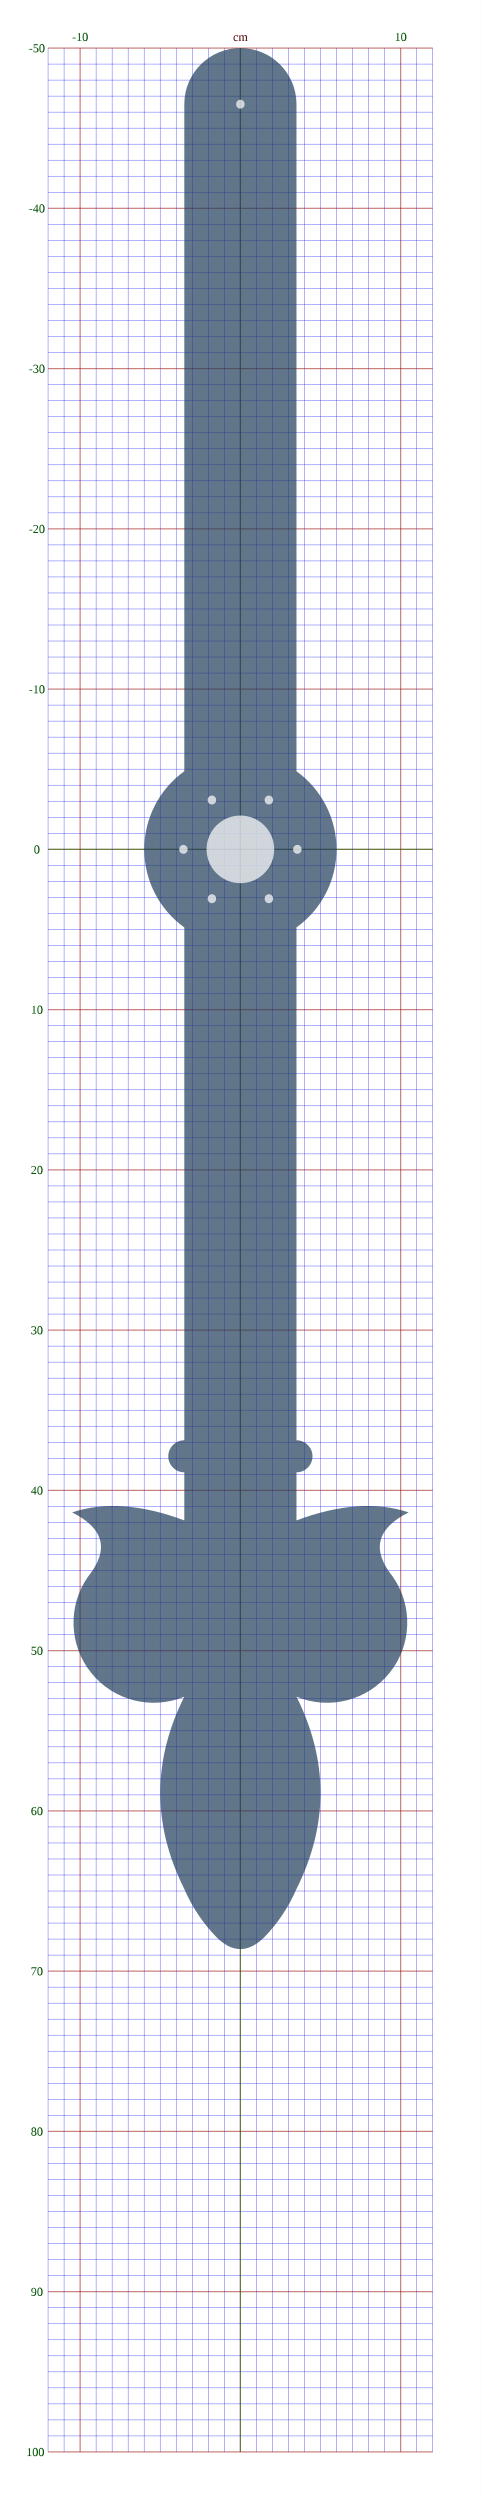
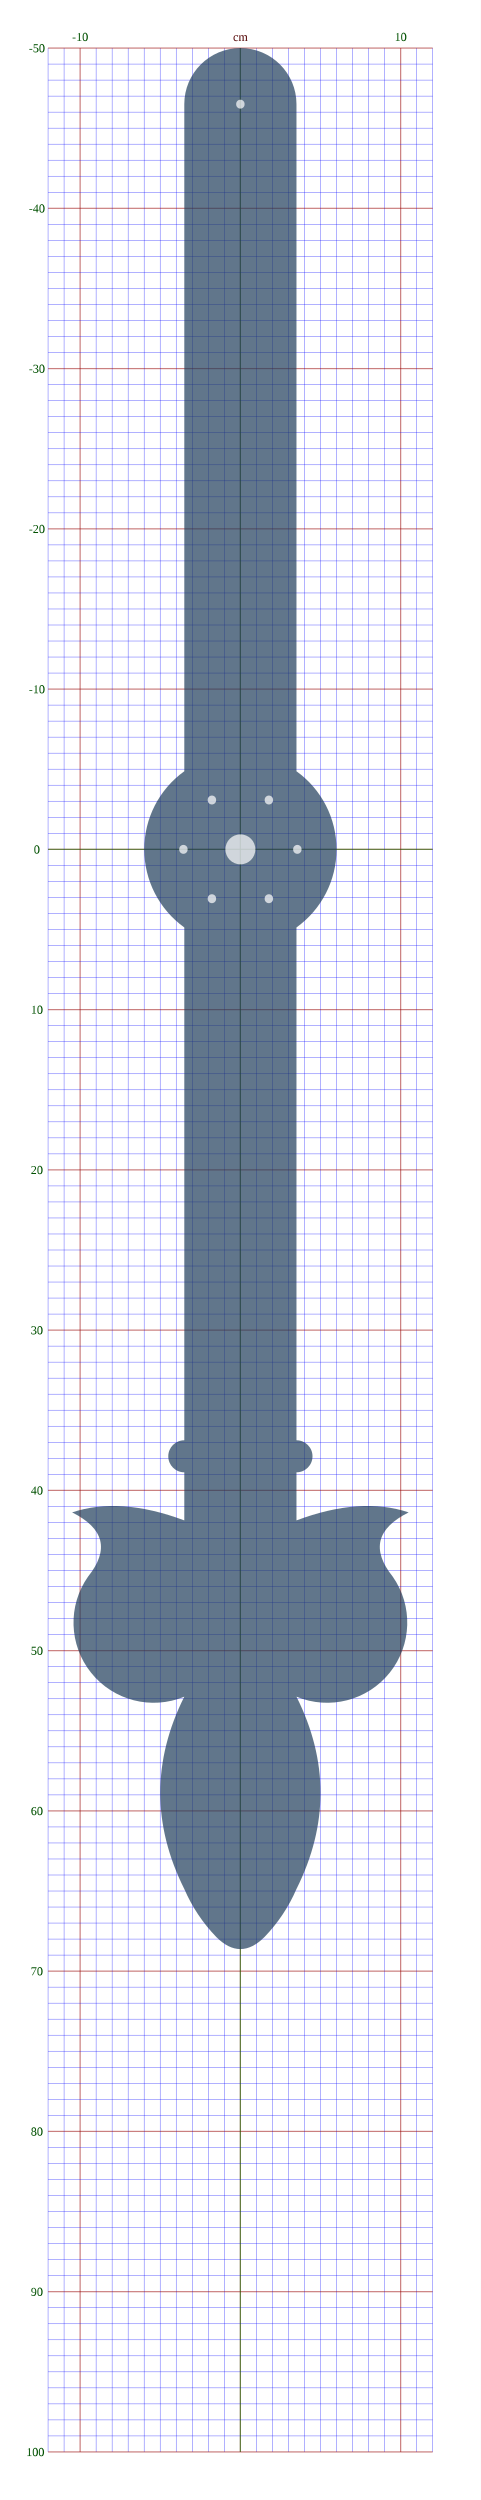
<svg xmlns="http://www.w3.org/2000/svg" width="30cm" height="156cm" viewBox="-15 -53 30 156">
  <style id="grid_style" type="text/css">
 #grid line { fill:none; stroke-width:.001cm; stroke-opacity:.5; stroke:rgb(0,0,255); }
 #grid .axis-line { fill:none; stroke-width:.002cm; stroke-opacity:.5; stroke:rgb(150,0,0); }
 #grid .axis-null-line { fill:none; stroke-width:.002cm; stroke-opacity:.5; stroke:rgb(0,120,0); }
 #grid text { dominant-baseline:central; fill:rgb(0,80,0); font-size:.02cm; text-anchor:middle; }
 #grid .axis-text { dominant-baseline:central; fill:rgb(80,0,0); font-size:.02cm; text-anchor:middle; }
 #bgnd { fill:white; }
</style>
  <style id="global_style">
 path, .piece { fill: rgba(30,60,90,.7); stroke: none; fill-rule:evenodd; }
 .deco, .hole { fill: rgba(255,255,255,.7); stroke: none; }
 #bgnd { fill: #FFFFFF; stroke: none; }
</style>
  <g id="grid" transform="scale(1,1)">
    <rect id="bgnd" x="-15" y="-53" width="30" height="156" />
    <line x1="-12" y1="-50" x2="-12" y2="100" />
    <line x1="-11" y1="-50" x2="-11" y2="100" />
    <line class="axis-line" x1="-10" y1="-50" x2="-10" y2="100" />
    <line x1="-9" y1="-50" x2="-9" y2="100" />
    <line x1="-8" y1="-50" x2="-8" y2="100" />
    <line x1="-7" y1="-50" x2="-7" y2="100" />
    <line x1="-6" y1="-50" x2="-6" y2="100" />
    <line x1="-5" y1="-50" x2="-5" y2="100" />
    <line x1="-4" y1="-50" x2="-4" y2="100" />
    <line x1="-3" y1="-50" x2="-3" y2="100" />
    <line x1="-2" y1="-50" x2="-2" y2="100" />
    <line x1="-1" y1="-50" x2="-1" y2="100" />
    <line class="axis-line" x1="0" y1="-50" x2="0" y2="100" />
    <line x1="1" y1="-50" x2="1" y2="100" />
    <line x1="2" y1="-50" x2="2" y2="100" />
    <line x1="3" y1="-50" x2="3" y2="100" />
    <line x1="4" y1="-50" x2="4" y2="100" />
    <line x1="5" y1="-50" x2="5" y2="100" />
    <line x1="6" y1="-50" x2="6" y2="100" />
    <line x1="7" y1="-50" x2="7" y2="100" />
    <line x1="8" y1="-50" x2="8" y2="100" />
    <line x1="9" y1="-50" x2="9" y2="100" />
    <line class="axis-line" x1="10" y1="-50" x2="10" y2="100" />
    <line x1="11" y1="-50" x2="11" y2="100" />
    <line x1="12" y1="-50" x2="12" y2="100" />
    <line class="axis-line" x1="-12" y1="-50" x2="12" y2="-50" />
    <line x1="-12" y1="-49" x2="12" y2="-49" />
    <line x1="-12" y1="-48" x2="12" y2="-48" />
    <line x1="-12" y1="-47" x2="12" y2="-47" />
    <line x1="-12" y1="-46" x2="12" y2="-46" />
    <line x1="-12" y1="-45" x2="12" y2="-45" />
    <line x1="-12" y1="-44" x2="12" y2="-44" />
    <line x1="-12" y1="-43" x2="12" y2="-43" />
    <line x1="-12" y1="-42" x2="12" y2="-42" />
    <line x1="-12" y1="-41" x2="12" y2="-41" />
    <line class="axis-line" x1="-12" y1="-40" x2="12" y2="-40" />
    <line x1="-12" y1="-39" x2="12" y2="-39" />
    <line x1="-12" y1="-38" x2="12" y2="-38" />
    <line x1="-12" y1="-37" x2="12" y2="-37" />
    <line x1="-12" y1="-36" x2="12" y2="-36" />
    <line x1="-12" y1="-35" x2="12" y2="-35" />
    <line x1="-12" y1="-34" x2="12" y2="-34" />
    <line x1="-12" y1="-33" x2="12" y2="-33" />
    <line x1="-12" y1="-32" x2="12" y2="-32" />
    <line x1="-12" y1="-31" x2="12" y2="-31" />
    <line class="axis-line" x1="-12" y1="-30" x2="12" y2="-30" />
    <line x1="-12" y1="-29" x2="12" y2="-29" />
    <line x1="-12" y1="-28" x2="12" y2="-28" />
    <line x1="-12" y1="-27" x2="12" y2="-27" />
    <line x1="-12" y1="-26" x2="12" y2="-26" />
    <line x1="-12" y1="-25" x2="12" y2="-25" />
    <line x1="-12" y1="-24" x2="12" y2="-24" />
    <line x1="-12" y1="-23" x2="12" y2="-23" />
    <line x1="-12" y1="-22" x2="12" y2="-22" />
    <line x1="-12" y1="-21" x2="12" y2="-21" />
    <line class="axis-line" x1="-12" y1="-20" x2="12" y2="-20" />
    <line x1="-12" y1="-19" x2="12" y2="-19" />
    <line x1="-12" y1="-18" x2="12" y2="-18" />
    <line x1="-12" y1="-17" x2="12" y2="-17" />
    <line x1="-12" y1="-16" x2="12" y2="-16" />
    <line x1="-12" y1="-15" x2="12" y2="-15" />
    <line x1="-12" y1="-14" x2="12" y2="-14" />
    <line x1="-12" y1="-13" x2="12" y2="-13" />
    <line x1="-12" y1="-12" x2="12" y2="-12" />
    <line x1="-12" y1="-11" x2="12" y2="-11" />
    <line class="axis-line" x1="-12" y1="-10" x2="12" y2="-10" />
    <line x1="-12" y1="-9" x2="12" y2="-9" />
    <line x1="-12" y1="-8" x2="12" y2="-8" />
    <line x1="-12" y1="-7" x2="12" y2="-7" />
    <line x1="-12" y1="-6" x2="12" y2="-6" />
    <line x1="-12" y1="-5" x2="12" y2="-5" />
    <line x1="-12" y1="-4" x2="12" y2="-4" />
    <line x1="-12" y1="-3" x2="12" y2="-3" />
    <line x1="-12" y1="-2" x2="12" y2="-2" />
    <line x1="-12" y1="-1" x2="12" y2="-1" />
    <line class="axis-line" x1="-12" y1="0" x2="12" y2="0" />
    <line x1="-12" y1="1" x2="12" y2="1" />
    <line x1="-12" y1="2" x2="12" y2="2" />
    <line x1="-12" y1="3" x2="12" y2="3" />
    <line x1="-12" y1="4" x2="12" y2="4" />
    <line x1="-12" y1="5" x2="12" y2="5" />
    <line x1="-12" y1="6" x2="12" y2="6" />
    <line x1="-12" y1="7" x2="12" y2="7" />
    <line x1="-12" y1="8" x2="12" y2="8" />
    <line x1="-12" y1="9" x2="12" y2="9" />
    <line class="axis-line" x1="-12" y1="10" x2="12" y2="10" />
    <line x1="-12" y1="11" x2="12" y2="11" />
    <line x1="-12" y1="12" x2="12" y2="12" />
    <line x1="-12" y1="13" x2="12" y2="13" />
    <line x1="-12" y1="14" x2="12" y2="14" />
    <line x1="-12" y1="15" x2="12" y2="15" />
    <line x1="-12" y1="16" x2="12" y2="16" />
    <line x1="-12" y1="17" x2="12" y2="17" />
    <line x1="-12" y1="18" x2="12" y2="18" />
    <line x1="-12" y1="19" x2="12" y2="19" />
    <line class="axis-line" x1="-12" y1="20" x2="12" y2="20" />
    <line x1="-12" y1="21" x2="12" y2="21" />
    <line x1="-12" y1="22" x2="12" y2="22" />
    <line x1="-12" y1="23" x2="12" y2="23" />
    <line x1="-12" y1="24" x2="12" y2="24" />
    <line x1="-12" y1="25" x2="12" y2="25" />
    <line x1="-12" y1="26" x2="12" y2="26" />
    <line x1="-12" y1="27" x2="12" y2="27" />
    <line x1="-12" y1="28" x2="12" y2="28" />
    <line x1="-12" y1="29" x2="12" y2="29" />
    <line class="axis-line" x1="-12" y1="30" x2="12" y2="30" />
    <line x1="-12" y1="31" x2="12" y2="31" />
    <line x1="-12" y1="32" x2="12" y2="32" />
    <line x1="-12" y1="33" x2="12" y2="33" />
    <line x1="-12" y1="34" x2="12" y2="34" />
    <line x1="-12" y1="35" x2="12" y2="35" />
    <line x1="-12" y1="36" x2="12" y2="36" />
    <line x1="-12" y1="37" x2="12" y2="37" />
    <line x1="-12" y1="38" x2="12" y2="38" />
    <line x1="-12" y1="39" x2="12" y2="39" />
    <line class="axis-line" x1="-12" y1="40" x2="12" y2="40" />
    <line x1="-12" y1="41" x2="12" y2="41" />
    <line x1="-12" y1="42" x2="12" y2="42" />
    <line x1="-12" y1="43" x2="12" y2="43" />
    <line x1="-12" y1="44" x2="12" y2="44" />
    <line x1="-12" y1="45" x2="12" y2="45" />
    <line x1="-12" y1="46" x2="12" y2="46" />
    <line x1="-12" y1="47" x2="12" y2="47" />
    <line x1="-12" y1="48" x2="12" y2="48" />
    <line x1="-12" y1="49" x2="12" y2="49" />
    <line class="axis-line" x1="-12" y1="50" x2="12" y2="50" />
    <line x1="-12" y1="51" x2="12" y2="51" />
    <line x1="-12" y1="52" x2="12" y2="52" />
    <line x1="-12" y1="53" x2="12" y2="53" />
    <line x1="-12" y1="54" x2="12" y2="54" />
    <line x1="-12" y1="55" x2="12" y2="55" />
    <line x1="-12" y1="56" x2="12" y2="56" />
    <line x1="-12" y1="57" x2="12" y2="57" />
    <line x1="-12" y1="58" x2="12" y2="58" />
    <line x1="-12" y1="59" x2="12" y2="59" />
    <line class="axis-line" x1="-12" y1="60" x2="12" y2="60" />
    <line x1="-12" y1="61" x2="12" y2="61" />
    <line x1="-12" y1="62" x2="12" y2="62" />
    <line x1="-12" y1="63" x2="12" y2="63" />
    <line x1="-12" y1="64" x2="12" y2="64" />
    <line x1="-12" y1="65" x2="12" y2="65" />
    <line x1="-12" y1="66" x2="12" y2="66" />
    <line x1="-12" y1="67" x2="12" y2="67" />
    <line x1="-12" y1="68" x2="12" y2="68" />
    <line x1="-12" y1="69" x2="12" y2="69" />
    <line class="axis-line" x1="-12" y1="70" x2="12" y2="70" />
    <line x1="-12" y1="71" x2="12" y2="71" />
    <line x1="-12" y1="72" x2="12" y2="72" />
    <line x1="-12" y1="73" x2="12" y2="73" />
    <line x1="-12" y1="74" x2="12" y2="74" />
    <line x1="-12" y1="75" x2="12" y2="75" />
    <line x1="-12" y1="76" x2="12" y2="76" />
    <line x1="-12" y1="77" x2="12" y2="77" />
    <line x1="-12" y1="78" x2="12" y2="78" />
    <line x1="-12" y1="79" x2="12" y2="79" />
    <line class="axis-line" x1="-12" y1="80" x2="12" y2="80" />
    <line x1="-12" y1="81" x2="12" y2="81" />
    <line x1="-12" y1="82" x2="12" y2="82" />
    <line x1="-12" y1="83" x2="12" y2="83" />
    <line x1="-12" y1="84" x2="12" y2="84" />
    <line x1="-12" y1="85" x2="12" y2="85" />
    <line x1="-12" y1="86" x2="12" y2="86" />
    <line x1="-12" y1="87" x2="12" y2="87" />
    <line x1="-12" y1="88" x2="12" y2="88" />
    <line x1="-12" y1="89" x2="12" y2="89" />
    <line class="axis-line" x1="-12" y1="90" x2="12" y2="90" />
    <line x1="-12" y1="91" x2="12" y2="91" />
    <line x1="-12" y1="92" x2="12" y2="92" />
    <line x1="-12" y1="93" x2="12" y2="93" />
    <line x1="-12" y1="94" x2="12" y2="94" />
    <line x1="-12" y1="95" x2="12" y2="95" />
    <line x1="-12" y1="96" x2="12" y2="96" />
    <line x1="-12" y1="97" x2="12" y2="97" />
    <line x1="-12" y1="98" x2="12" y2="98" />
    <line x1="-12" y1="99" x2="12" y2="99" />
    <line class="axis-line" x1="-12" y1="100" x2="12" y2="100" />
    <line class="axis-null-line" x1="0" y1="-50" x2="0" y2="100" />
    <line class="axis-null-line" x1="-12" y1="0" x2="12" y2="0" />
    <text x="-10" y="-50.7">-10</text>
    <text class="axis-text" x="0" y="-50.7">cm</text>
    <text x="10" y="-50.7">10</text>
    <text x="-12.7" y="-50">-50</text>
    <text x="-12.7" y="-40">-40</text>
    <text x="-12.7" y="-30">-30</text>
    <text x="-12.7" y="-20">-20</text>
    <text x="-12.7" y="-10">-10</text>
    <text x="-12.7" y="0">0</text>
    <text x="-12.7" y="10">10</text>
    <text x="-12.7" y="20">20</text>
    <text x="-12.7" y="30">30</text>
    <text x="-12.7" y="40">40</text>
    <text x="-12.7" y="50">50</text>
    <text x="-12.7" y="60">60</text>
    <text x="-12.7" y="70">70</text>
    <text x="-12.7" y="80">80</text>
    <text x="-12.7" y="90">90</text>
    <text x="-12.8" y="100">100</text>
  </g>
  <path id="hand" d="M -3.5 4.873 A 6 6 0 0 1 -3.5 -4.873 V -46.5 A 3.5 3.5 0 0 1 3.5 -46.5 V -4.873 A 6 6 0 0 1 3.5 4.873 V 36.873 A 1 1 0 0 1 3.5 38.873 V 41.873 Q 7.5 40.373 10.5 41.373 Q 7.5 42.873 9.5 45.373 A 5.0 5.0 0 0 1 3.5 52.873 Q 6.5 58.873 3.5 64.873 A 10.0 10.0 0 0 1 1.5 67.873 Q 0 69.373 -1.5 67.873 A 10.0 10.0 0 0 1 -3.5 64.873 Q -6.5 58.873 -3.5 52.873 A 5.0 5.0 0 0 1 -9.5 45.373 Q -7.5 42.873 -10.5 41.373 Q -7.5 40.373 -3.5 41.873 V 38.873 A 1.0 1.0 0 0 1 -3.5 36.873 V 4.873 Z" />
-   <path id="axis" class="hole" d="M -2.11 0 a 2.11 2.11 0 1 0 4.22 0 a 2.11 2.11 0 1 0 -4.22 0 Z" />
+   <path id="axis" class="hole" d="M -.935 0 a .935 .935 0 1 0 1.87 0 a .935 .935 0 1 0 -1.87 0 Z" />
  <path id="HF48" class="hole" d="M 3.292 0 a .263 .263 0 1 0 .525 0 a .263 .263 0 1 0 -.525 0 Z M 1.515 3.079 a .263 .263 0 1 0 .525 0 a .263 .263 0 1 0 -.525 0 Z M -2.04 3.079 a .263 .263 0 1 0 .525 0 a .263 .263 0 1 0 -.525 0 Z M -3.818 0 a .263 .263 0 1 0 .525 0 a .263 .263 0 1 0 -.525 0 Z M -2.04 -3.079 a .263 .263 0 1 0 .525 0 a .263 .263 0 1 0 -.525 0 Z M 1.515 -3.079 a .263 .263 0 1 0 .525 0 a .263 .263 0 1 0 -.525 0 Z" />
  <path id="OJOP" class="hole" d="M -.263 -46.5 a .263 .263 0 1 0 .525 0 a .263 .263 0 1 0 -.525 0 Z" />
</svg>
